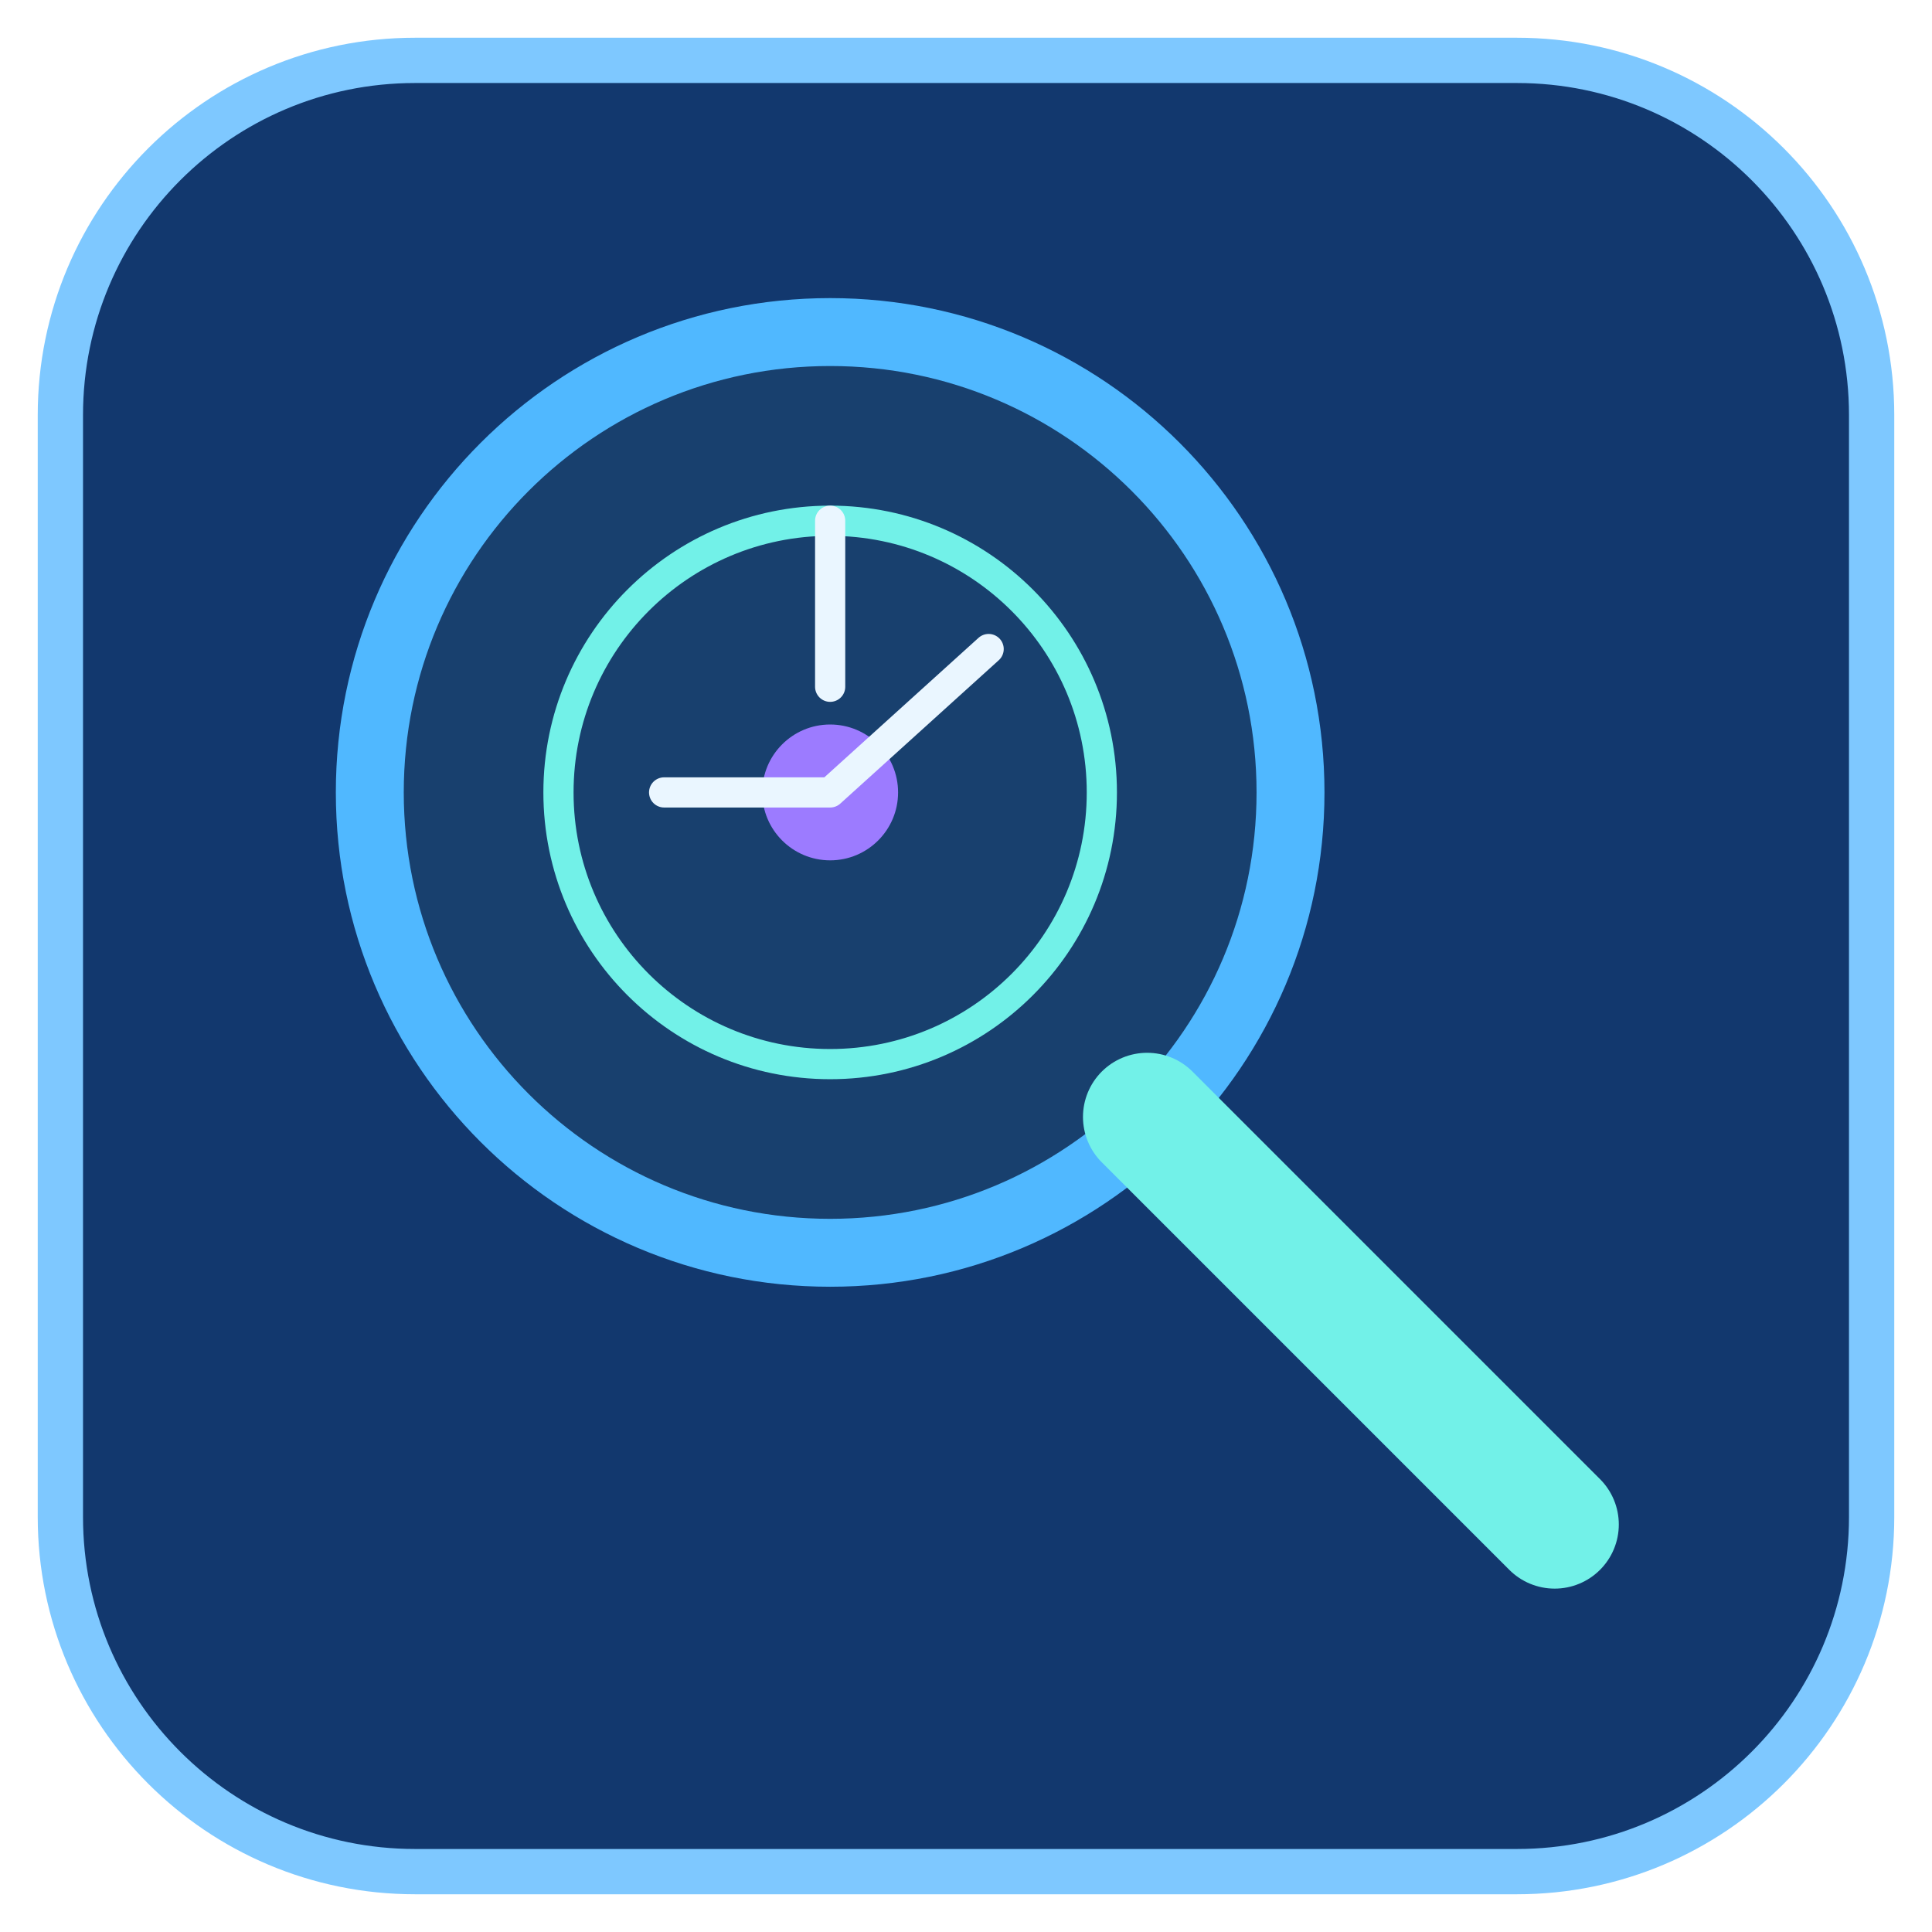
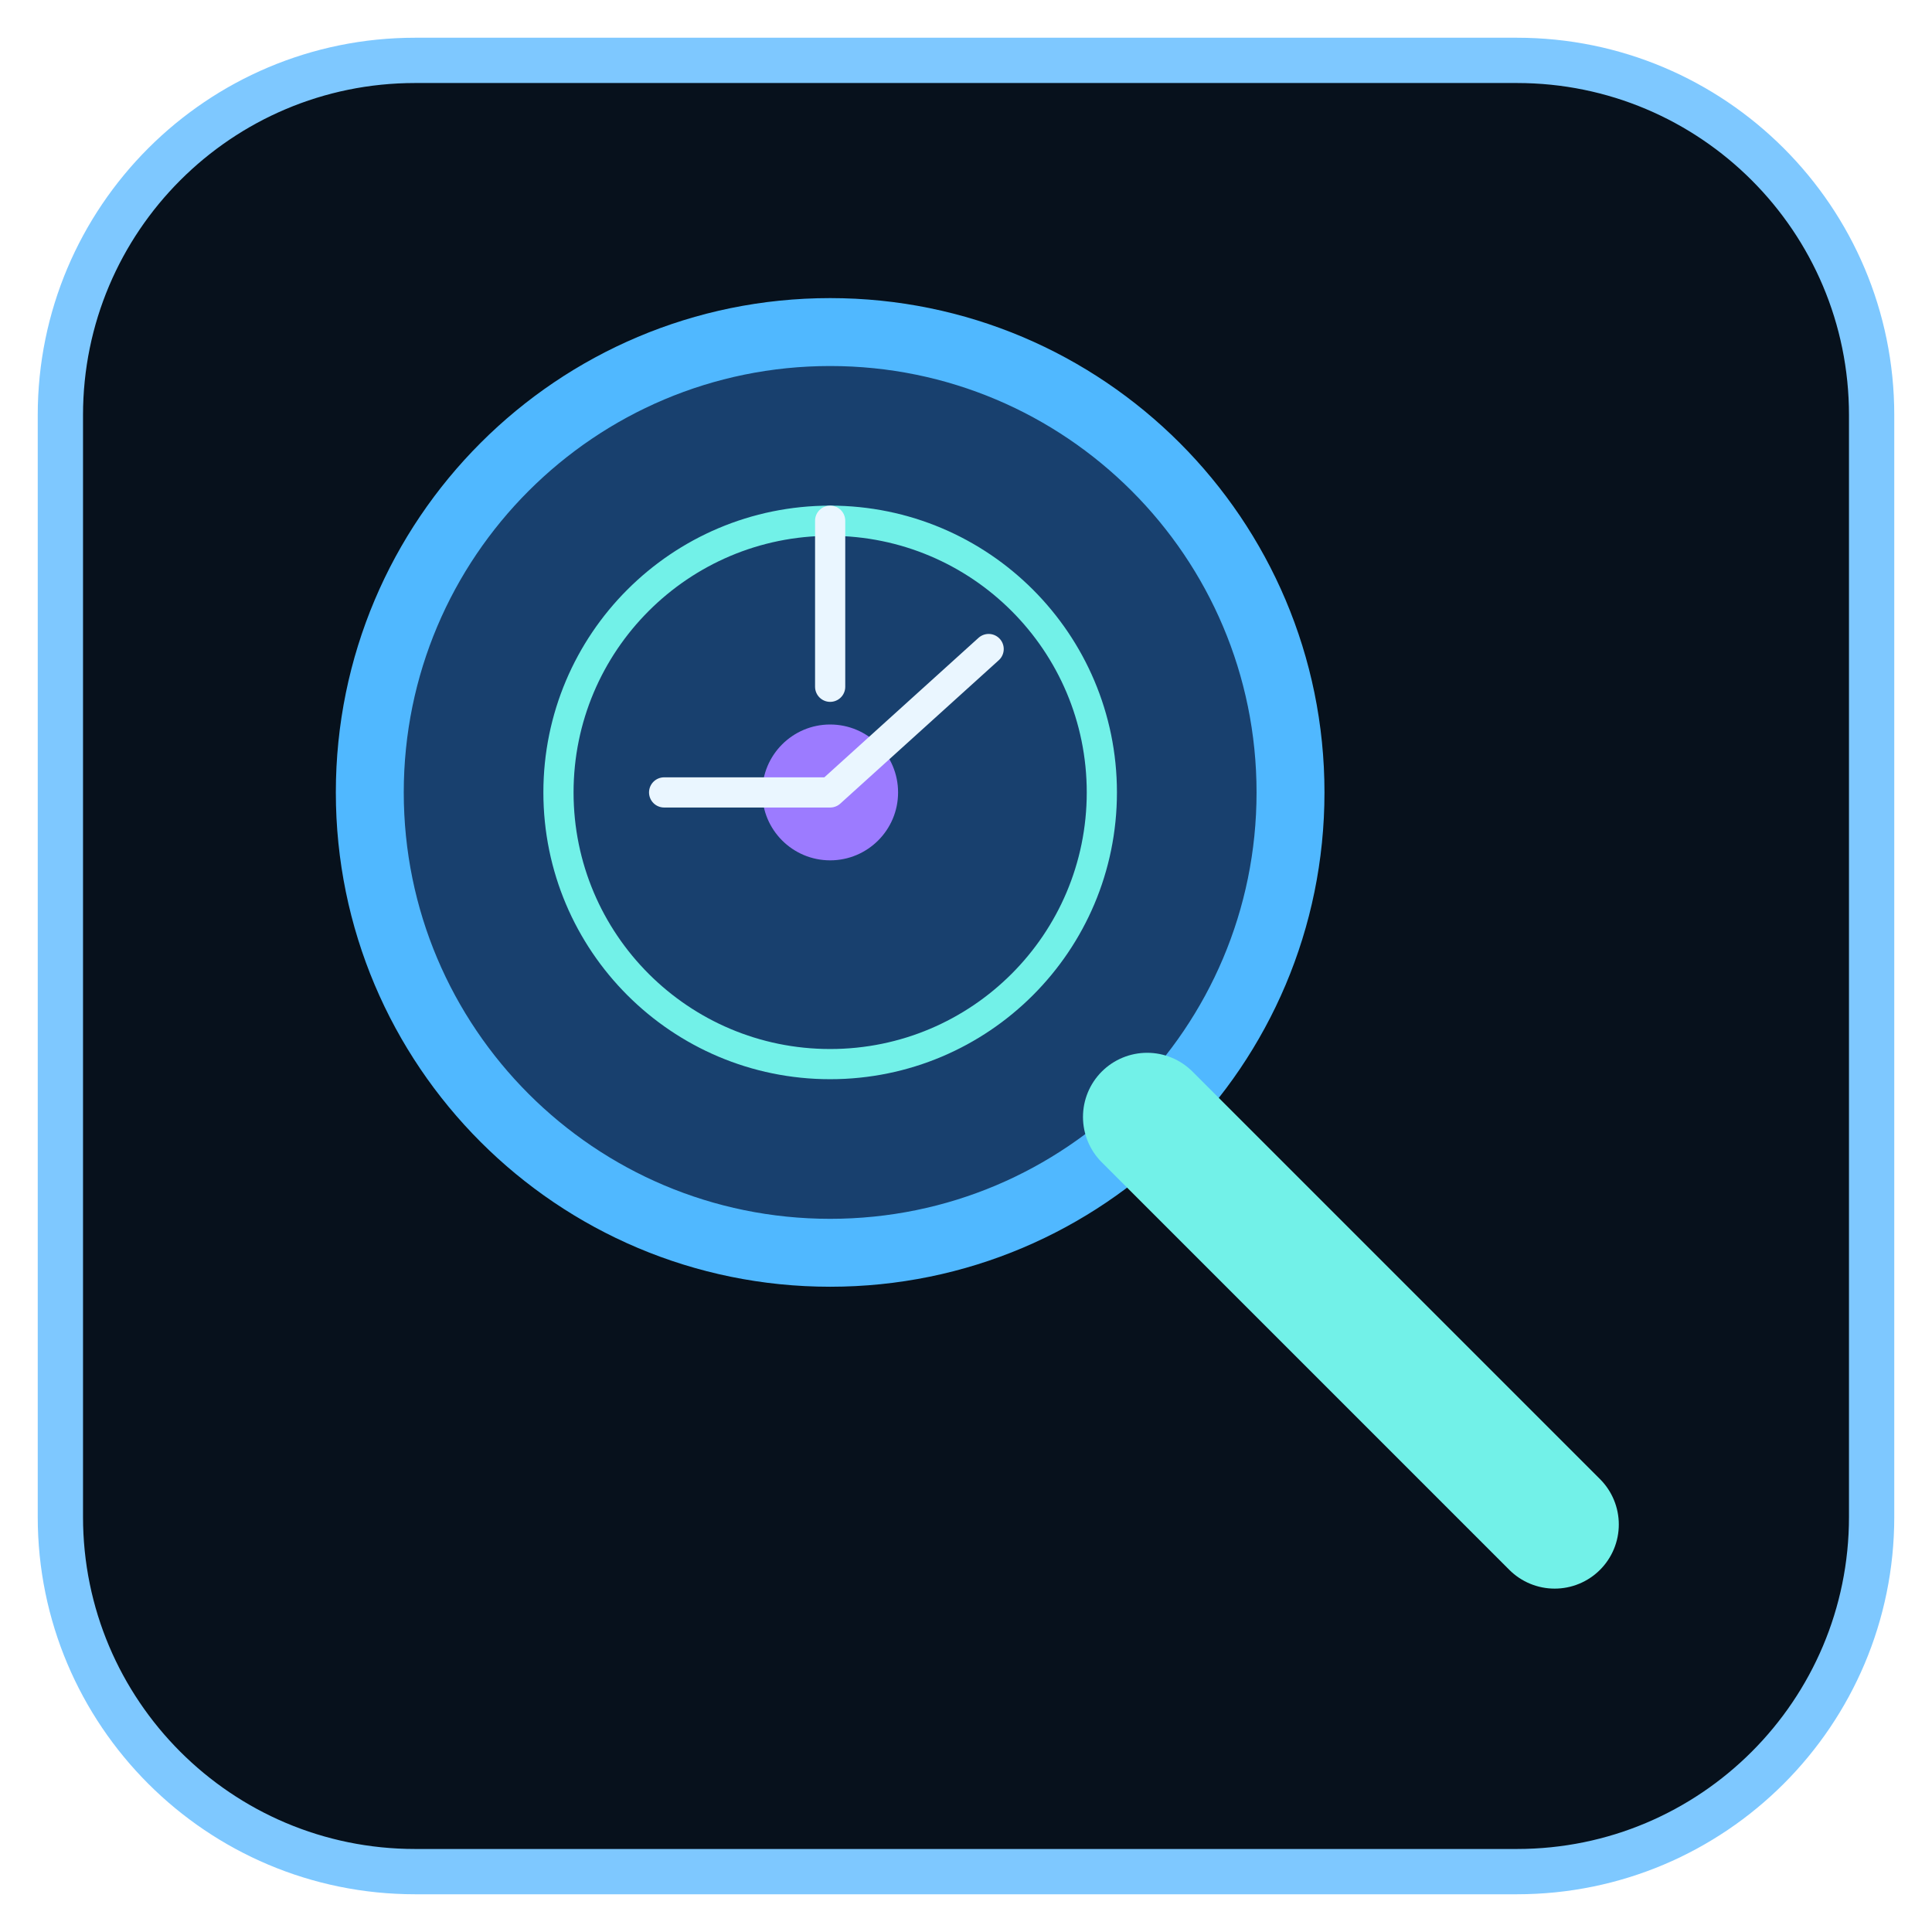
<svg xmlns="http://www.w3.org/2000/svg" width="512" height="512" viewBox="0 0 512 512">
-   <rect x="16" y="16" width="480" height="480" rx="94" fill="#12386e" stroke="#7ec8ff" stroke-width="12" />
+   <rect x="16" y="16" width="480" height="480" rx="94" fill="#07111c" stroke="#7ec8ff" stroke-width="12" />
  <circle cx="220" cy="210" r="122" fill="#18406e" stroke="#50b8ff" stroke-width="18" />
  <circle cx="220" cy="210" r="72" fill="none" stroke="#72f1e8" stroke-width="8" />
  <path d="M304 296l108 108" stroke="#72f1e8" stroke-width="34" stroke-linecap="round" />
  <circle cx="220" cy="210" r="18" fill="#9c7bff" />
  <path d="M220 138v44M176 210h44M220 210l42-38" stroke="#eaf6ff" stroke-width="8" stroke-linecap="round" />
</svg>
